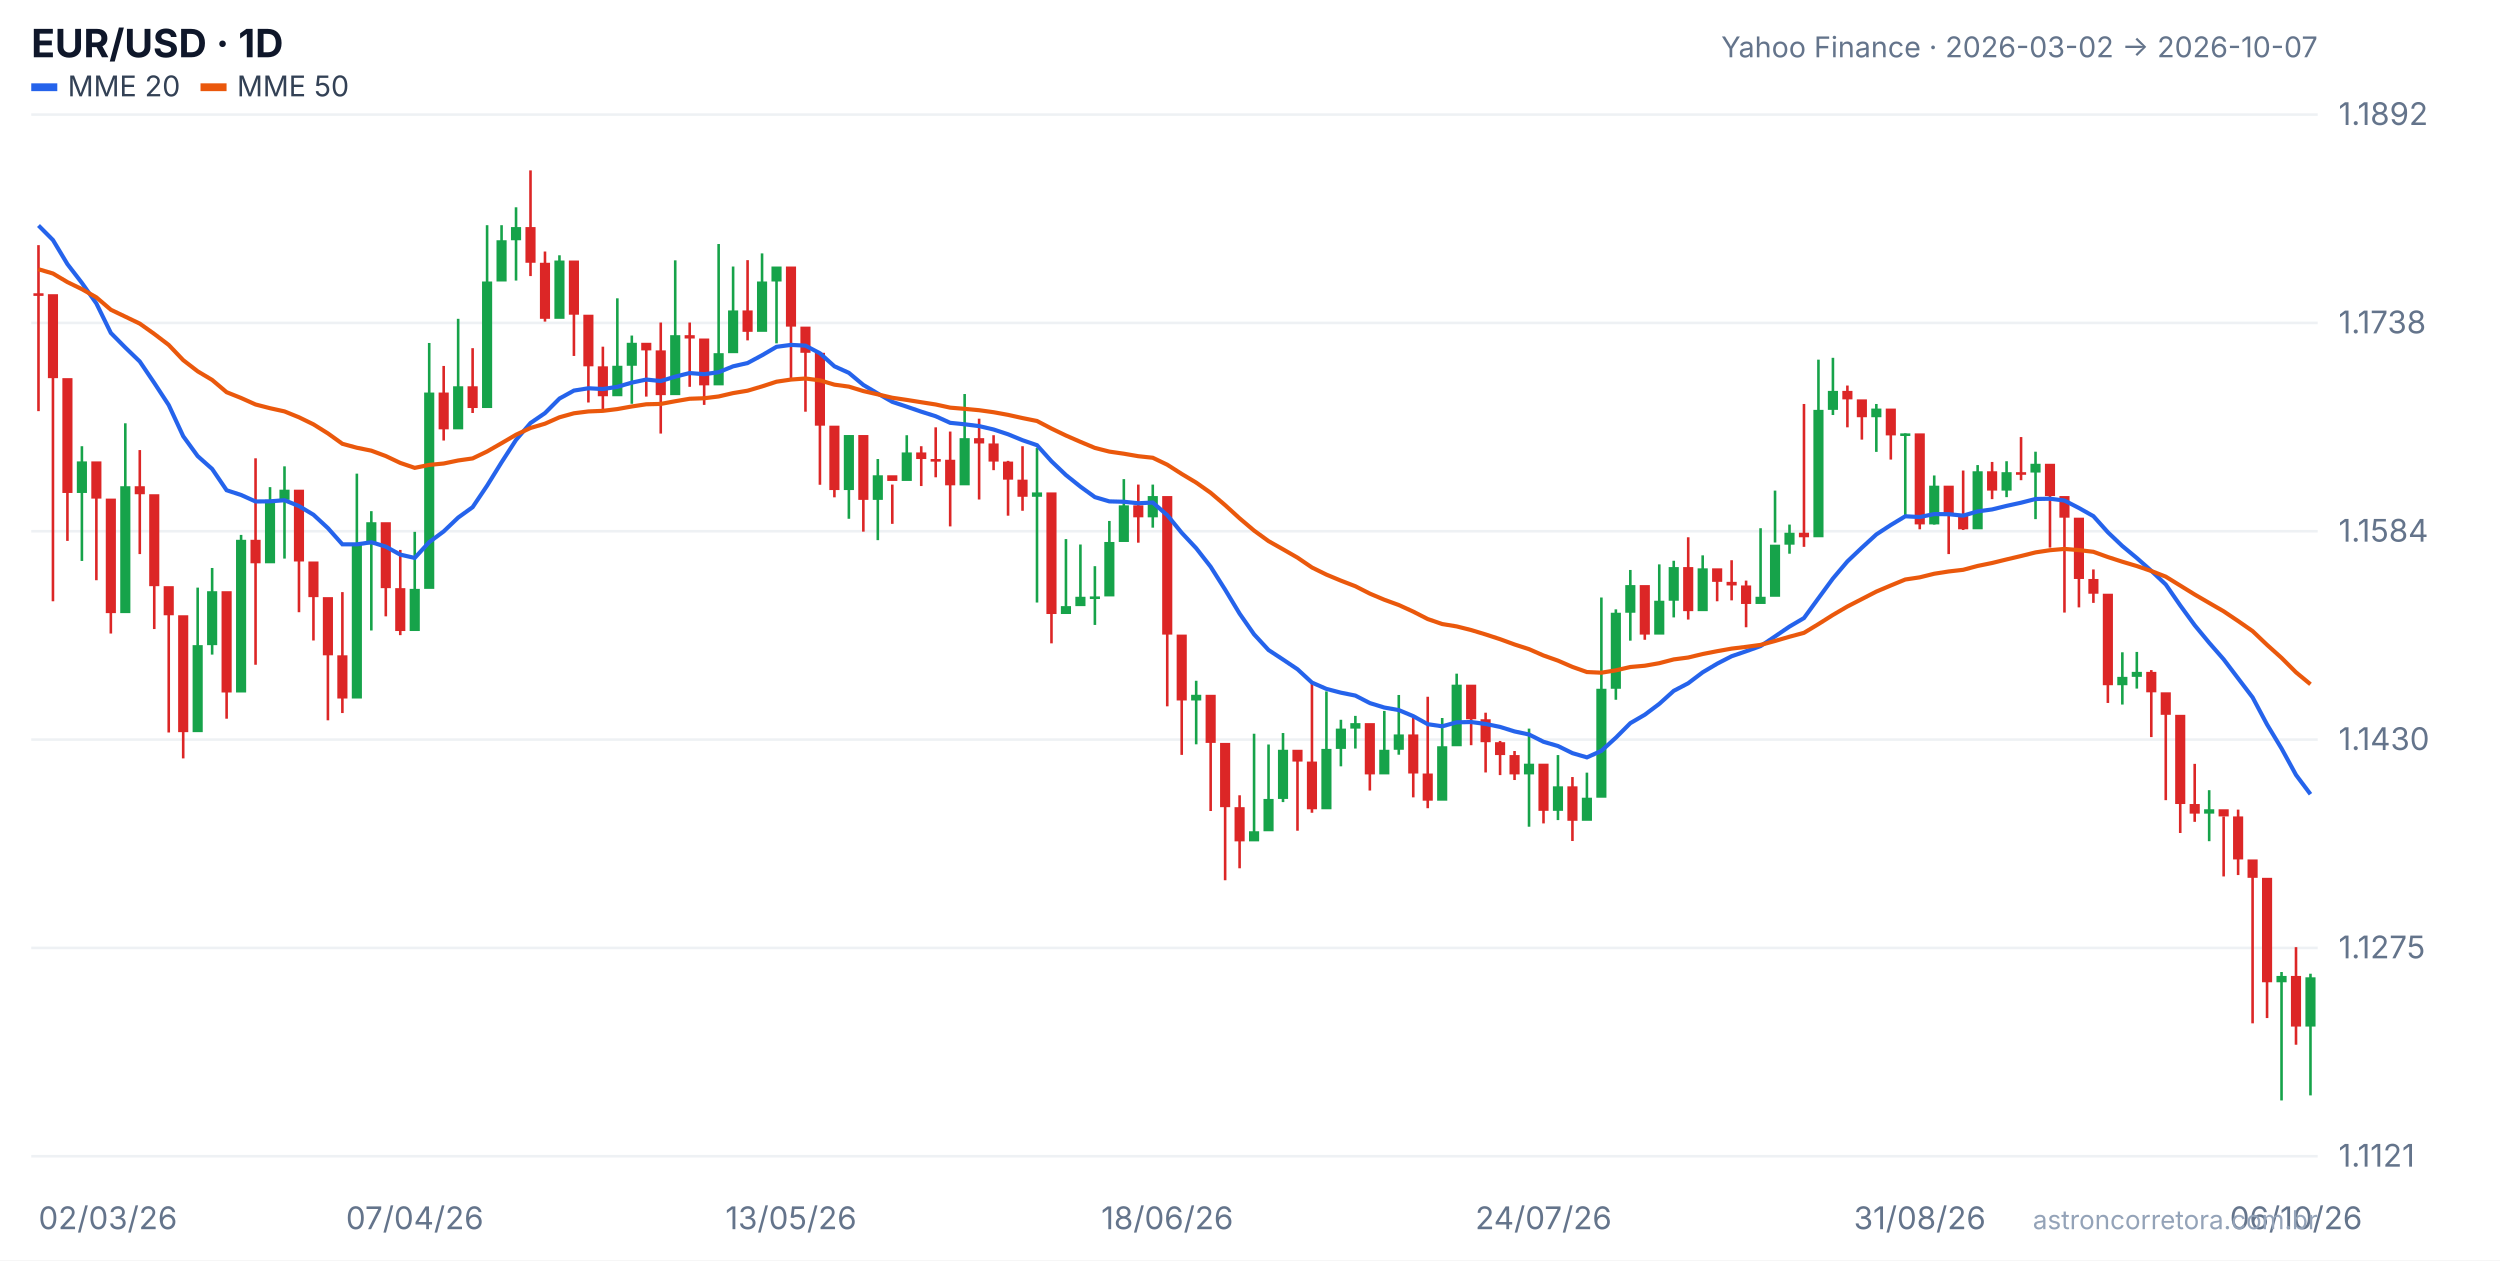
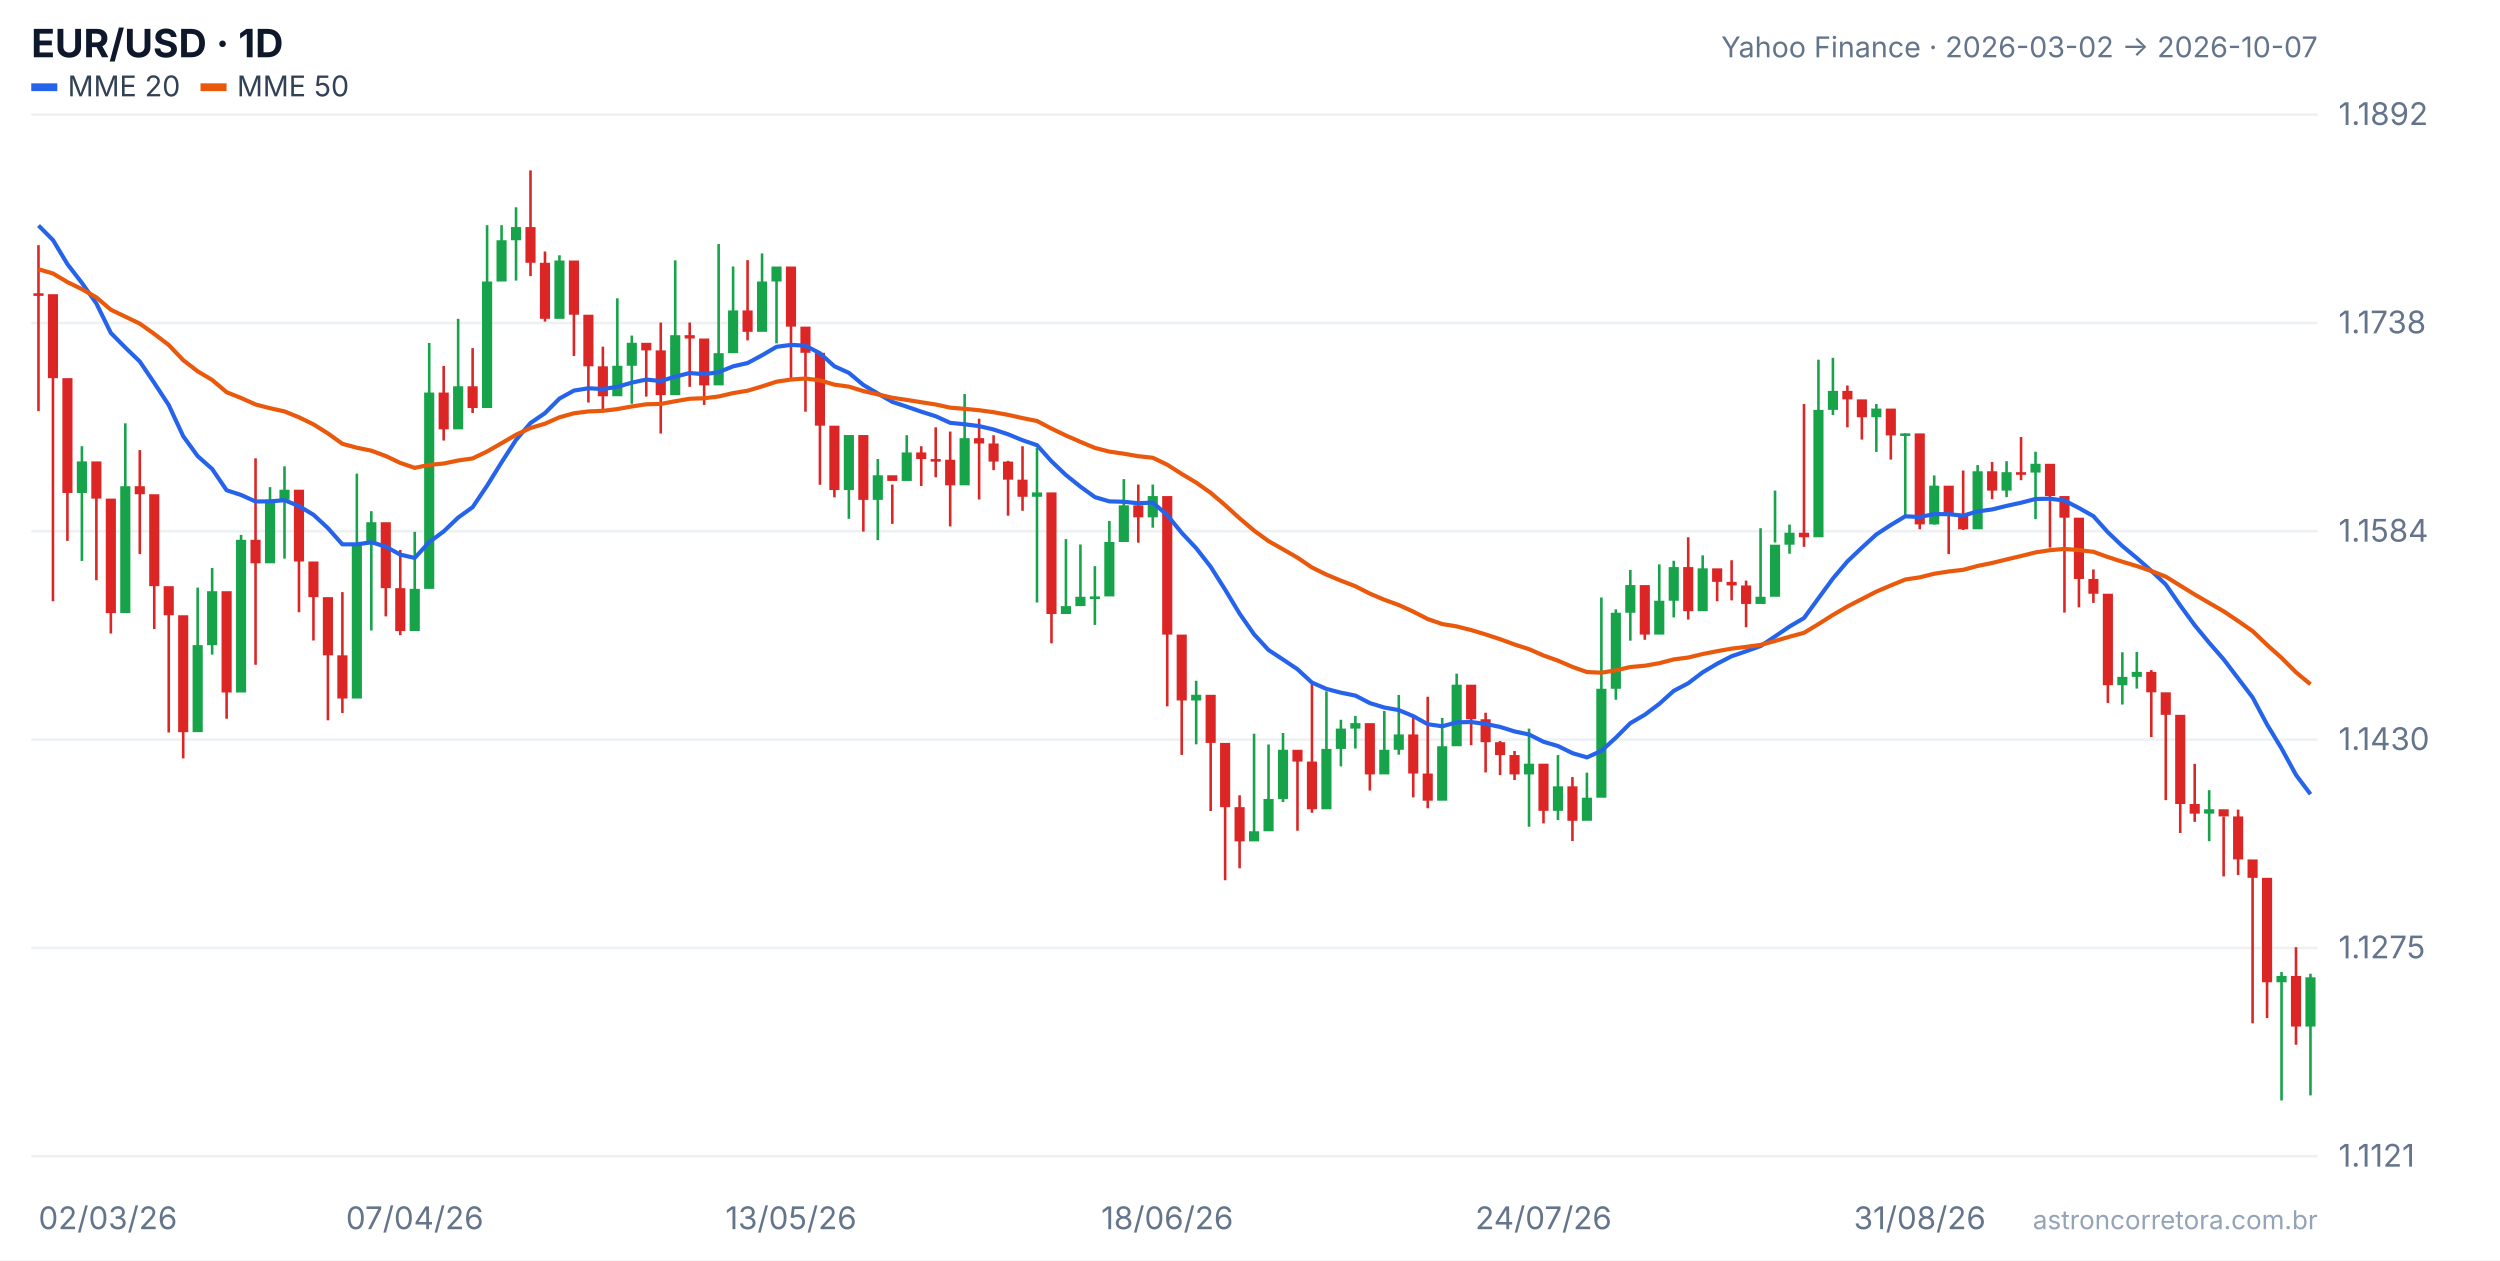
<svg xmlns="http://www.w3.org/2000/svg" viewBox="0 0 960 484" font-family="Inter,system-ui,sans-serif" font-size="12" role="img">
  <rect width="960" height="484" fill="#ffffff" />
  <text x="12" y="22" font-size="15" font-weight="700" fill="#0f172a">EUR/USD · 1D</text>
  <text x="890" y="22" font-size="11" fill="#64748b" text-anchor="end">Yahoo Finance · 2026-03-02 → 2026-10-07</text>
  <line x1="12" x2="890" y1="444" y2="444" stroke="#eef1f4" />
  <text x="898" y="448" fill="#64748b">1.1121</text>
  <line x1="12" x2="890" y1="364" y2="364" stroke="#eef1f4" />
  <text x="898" y="368" fill="#64748b">1.1275</text>
  <line x1="12" x2="890" y1="284" y2="284" stroke="#eef1f4" />
  <text x="898" y="288" fill="#64748b">1.1430</text>
  <line x1="12" x2="890" y1="204" y2="204" stroke="#eef1f4" />
  <text x="898" y="208" fill="#64748b">1.1584</text>
  <line x1="12" x2="890" y1="124" y2="124" stroke="#eef1f4" />
  <text x="898" y="128" fill="#64748b">1.1738</text>
  <line x1="12" x2="890" y1="44" y2="44" stroke="#eef1f4" />
  <text x="898" y="48" fill="#64748b">1.1892</text>
  <text x="14.778" y="472" fill="#64748b" text-anchor="start">02/03/26</text>
  <text x="159.259" y="472" fill="#64748b" text-anchor="middle">07/04/26</text>
  <text x="303.741" y="472" fill="#64748b" text-anchor="middle">13/05/26</text>
  <text x="448.222" y="472" fill="#64748b" text-anchor="middle">18/06/26</text>
  <text x="592.703" y="472" fill="#64748b" text-anchor="middle">24/07/26</text>
  <text x="737.184" y="472" fill="#64748b" text-anchor="middle">31/08/26</text>
-   <text x="881.665" y="472" fill="#64748b" text-anchor="middle">06/10/26</text>
  <line x1="14.778" x2="14.778" y1="94.131" y2="157.883" stroke="#dc2626" />
  <rect x="12.834" y="112.616" width="3.89" height="1" fill="#dc2626" />
  <line x1="20.335" x2="20.335" y1="140.099" y2="230.889" stroke="#dc2626" />
  <rect x="18.391" y="112.974" width="3.89" height="32.237" fill="#dc2626" />
  <line x1="25.892" x2="25.892" y1="167.194" y2="207.7" stroke="#dc2626" />
  <rect x="23.947" y="145.211" width="3.89" height="44.088" fill="#dc2626" />
  <line x1="31.449" x2="31.449" y1="171.347" y2="215.403" stroke="#16a34a" />
  <rect x="29.504" y="177.179" width="3.89" height="12.119" fill="#16a34a" />
  <line x1="37.006" x2="37.006" y1="183.981" y2="222.81" stroke="#dc2626" />
  <rect x="35.061" y="177.179" width="3.89" height="14.286" fill="#dc2626" />
  <line x1="42.563" x2="42.563" y1="198.932" y2="243.274" stroke="#dc2626" />
  <rect x="40.618" y="191.465" width="3.89" height="43.971" fill="#dc2626" />
  <line x1="48.12" x2="48.12" y1="162.542" y2="191.256" stroke="#16a34a" />
  <rect x="46.175" y="186.711" width="3.89" height="48.725" fill="#16a34a" />
  <line x1="53.677" x2="53.677" y1="172.824" y2="212.768" stroke="#dc2626" />
  <rect x="51.732" y="186.711" width="3.89" height="3.077" fill="#dc2626" />
  <line x1="59.234" x2="59.234" y1="212.56" y2="241.557" stroke="#dc2626" />
  <rect x="57.289" y="189.788" width="3.89" height="35.303" fill="#dc2626" />
  <line x1="64.791" x2="64.791" y1="232.336" y2="281.278" stroke="#dc2626" />
  <rect x="62.846" y="225.091" width="3.89" height="11.171" fill="#dc2626" />
  <line x1="70.348" x2="70.348" y1="246.843" y2="291.227" stroke="#dc2626" />
  <rect x="68.403" y="236.262" width="3.89" height="44.881" fill="#dc2626" />
  <line x1="75.905" x2="75.905" y1="225.643" y2="264.622" stroke="#16a34a" />
  <rect x="73.96" y="247.734" width="3.89" height="33.408" fill="#16a34a" />
  <line x1="81.462" x2="81.462" y1="218.105" y2="251.366" stroke="#16a34a" />
  <rect x="79.517" y="227.025" width="3.89" height="20.71" fill="#16a34a" />
  <line x1="87.019" x2="87.019" y1="228.544" y2="275.985" stroke="#dc2626" />
  <rect x="85.074" y="227.025" width="3.89" height="38.892" fill="#dc2626" />
  <line x1="92.576" x2="92.576" y1="205.406" y2="233.783" stroke="#16a34a" />
  <rect x="90.631" y="207.283" width="3.89" height="58.634" fill="#16a34a" />
  <line x1="98.133" x2="98.133" y1="175.986" y2="255.267" stroke="#dc2626" />
  <rect x="96.188" y="207.283" width="3.89" height="9.021" fill="#dc2626" />
  <line x1="103.69" x2="103.69" y1="187.061" y2="211.588" stroke="#16a34a" />
  <rect x="101.745" y="191.954" width="3.89" height="24.35" fill="#16a34a" />
  <line x1="109.247" x2="109.247" y1="179.074" y2="214.502" stroke="#16a34a" />
  <rect x="107.302" y="188.04" width="3.89" height="3.914" fill="#16a34a" />
  <line x1="114.804" x2="114.804" y1="209.089" y2="235.092" stroke="#dc2626" />
  <rect x="112.859" y="188.04" width="3.89" height="27.571" fill="#dc2626" />
  <line x1="120.361" x2="120.361" y1="222.949" y2="245.951" stroke="#dc2626" />
  <rect x="118.416" y="215.611" width="3.89" height="13.691" fill="#dc2626" />
  <line x1="125.918" x2="125.918" y1="235.367" y2="276.597" stroke="#dc2626" />
  <rect x="123.973" y="229.302" width="3.89" height="22.338" fill="#dc2626" />
  <line x1="131.475" x2="131.475" y1="227.37" y2="273.812" stroke="#dc2626" />
  <rect x="129.53" y="251.64" width="3.89" height="16.593" fill="#dc2626" />
  <line x1="137.032" x2="137.032" y1="181.878" y2="218.521" stroke="#16a34a" />
  <rect x="135.087" y="209.02" width="3.89" height="59.213" fill="#16a34a" />
  <line x1="142.589" x2="142.589" y1="196.282" y2="242.107" stroke="#16a34a" />
  <rect x="140.644" y="200.534" width="3.89" height="8.486" fill="#16a34a" />
  <line x1="148.146" x2="148.146" y1="222.257" y2="236.675" stroke="#dc2626" />
  <rect x="146.201" y="200.534" width="3.89" height="25.316" fill="#dc2626" />
  <line x1="153.703" x2="153.703" y1="211.172" y2="243.892" stroke="#dc2626" />
  <rect x="151.758" y="225.851" width="3.89" height="16.462" fill="#dc2626" />
  <line x1="159.259" x2="159.259" y1="204.224" y2="234.403" stroke="#16a34a" />
  <rect x="157.315" y="226.127" width="3.89" height="16.185" fill="#16a34a" />
  <line x1="164.816" x2="164.816" y1="131.702" y2="160.99" stroke="#16a34a" />
  <rect x="162.872" y="150.739" width="3.89" height="75.388" fill="#16a34a" />
  <line x1="170.373" x2="170.373" y1="140.525" y2="169.166" stroke="#dc2626" />
  <rect x="168.428" y="150.739" width="3.89" height="14.13" fill="#dc2626" />
  <line x1="175.93" x2="175.93" y1="122.424" y2="155.127" stroke="#16a34a" />
  <rect x="173.985" y="148.331" width="3.89" height="16.538" fill="#16a34a" />
  <line x1="181.487" x2="181.487" y1="133.697" y2="158.59" stroke="#dc2626" />
  <rect x="179.542" y="148.331" width="3.89" height="8.351" fill="#dc2626" />
  <line x1="187.044" x2="187.044" y1="86.474" y2="114.265" stroke="#16a34a" />
  <rect x="185.099" y="108.095" width="3.89" height="48.587" fill="#16a34a" />
  <line x1="192.601" x2="192.601" y1="86.474" y2="105.437" stroke="#16a34a" />
  <rect x="190.656" y="92.255" width="3.89" height="15.84" fill="#16a34a" />
  <line x1="198.158" x2="198.158" y1="79.596" y2="107.736" stroke="#16a34a" />
  <rect x="196.213" y="87.198" width="3.89" height="5.057" fill="#16a34a" />
  <line x1="203.715" x2="203.715" y1="65.429" y2="106.012" stroke="#dc2626" />
  <rect x="201.77" y="87.198" width="3.89" height="13.707" fill="#dc2626" />
  <line x1="209.272" x2="209.272" y1="96.583" y2="123.496" stroke="#dc2626" />
  <rect x="207.327" y="100.905" width="3.89" height="21.519" fill="#dc2626" />
  <line x1="214.829" x2="214.829" y1="98.025" y2="121.424" stroke="#16a34a" />
  <rect x="212.884" y="100.041" width="3.89" height="22.383" fill="#16a34a" />
  <line x1="220.386" x2="220.386" y1="112.114" y2="136.686" stroke="#dc2626" />
  <rect x="218.441" y="100.041" width="3.89" height="20.81" fill="#dc2626" />
  <line x1="225.943" x2="225.943" y1="135.263" y2="154.561" stroke="#dc2626" />
  <rect x="223.998" y="120.851" width="3.89" height="19.816" fill="#dc2626" />
  <line x1="231.5" x2="231.5" y1="133.127" y2="157.671" stroke="#dc2626" />
  <rect x="229.555" y="140.668" width="3.89" height="11.488" fill="#dc2626" />
  <line x1="237.057" x2="237.057" y1="114.552" y2="140.738" stroke="#16a34a" />
  <rect x="235.112" y="140.454" width="3.89" height="11.702" fill="#16a34a" />
  <line x1="242.614" x2="242.614" y1="128.85" y2="155.056" stroke="#16a34a" />
  <rect x="240.669" y="131.631" width="3.89" height="8.824" fill="#16a34a" />
  <line x1="248.171" x2="248.171" y1="132.414" y2="152.297" stroke="#dc2626" />
  <rect x="246.226" y="131.631" width="3.89" height="2.92" fill="#dc2626" />
  <line x1="253.728" x2="253.728" y1="123.853" y2="166.49" stroke="#dc2626" />
  <rect x="251.783" y="134.551" width="3.89" height="17.18" fill="#dc2626" />
  <line x1="259.285" x2="259.285" y1="99.969" y2="133.768" stroke="#16a34a" />
  <rect x="257.34" y="128.708" width="3.89" height="23.023" fill="#16a34a" />
  <line x1="264.842" x2="264.842" y1="123.853" y2="148.543" stroke="#dc2626" />
  <rect x="262.897" y="128.708" width="3.89" height="1.284" fill="#dc2626" />
  <line x1="270.399" x2="270.399" y1="135.263" y2="155.481" stroke="#dc2626" />
  <rect x="268.454" y="129.991" width="3.89" height="17.985" fill="#dc2626" />
  <line x1="275.956" x2="275.956" y1="93.699" y2="137.255" stroke="#16a34a" />
  <rect x="274.011" y="135.619" width="3.89" height="12.357" fill="#16a34a" />
  <line x1="281.513" x2="281.513" y1="102.345" y2="119.564" stroke="#16a34a" />
  <rect x="279.568" y="119.206" width="3.89" height="16.413" fill="#16a34a" />
  <line x1="287.07" x2="287.07" y1="99.897" y2="130.704" stroke="#dc2626" />
  <rect x="285.125" y="119.206" width="3.89" height="8.217" fill="#dc2626" />
  <line x1="292.627" x2="292.627" y1="97.304" y2="118.204" stroke="#16a34a" />
  <rect x="290.682" y="108.095" width="3.89" height="19.328" fill="#16a34a" />
  <line x1="298.184" x2="298.184" y1="103.064" y2="131.844" stroke="#16a34a" />
  <rect x="296.239" y="102.345" width="3.89" height="5.75" fill="#16a34a" />
  <line x1="303.741" x2="303.741" y1="121.709" y2="145.708" stroke="#dc2626" />
  <rect x="301.796" y="102.345" width="3.89" height="23.079" fill="#dc2626" />
  <line x1="309.297" x2="309.297" y1="132.628" y2="158.095" stroke="#dc2626" />
  <rect x="307.353" y="125.424" width="3.89" height="10.052" fill="#dc2626" />
  <line x1="314.854" x2="314.854" y1="162.189" y2="186.151" stroke="#dc2626" />
  <rect x="312.909" y="135.476" width="3.89" height="27.983" fill="#dc2626" />
  <line x1="320.411" x2="320.411" y1="165.01" y2="190.976" stroke="#dc2626" />
  <rect x="318.466" y="163.459" width="3.89" height="24.721" fill="#dc2626" />
  <line x1="325.968" x2="325.968" y1="167.124" y2="199.21" stroke="#16a34a" />
  <rect x="324.023" y="167.054" width="3.89" height="21.126" fill="#16a34a" />
  <line x1="331.525" x2="331.525" y1="172.753" y2="204.154" stroke="#dc2626" />
  <rect x="329.58" y="167.054" width="3.89" height="24.9" fill="#dc2626" />
  <line x1="337.082" x2="337.082" y1="176.266" y2="207.422" stroke="#16a34a" />
  <rect x="335.137" y="182.509" width="3.89" height="9.445" fill="#16a34a" />
  <line x1="342.639" x2="342.639" y1="186.081" y2="201.161" stroke="#dc2626" />
  <rect x="340.694" y="182.509" width="3.89" height="2.171" fill="#dc2626" />
  <line x1="348.196" x2="348.196" y1="167.124" y2="179.916" stroke="#16a34a" />
  <rect x="346.251" y="173.737" width="3.89" height="10.943" fill="#16a34a" />
  <line x1="353.753" x2="353.753" y1="171.347" y2="186.64" stroke="#dc2626" />
  <rect x="351.808" y="173.737" width="3.89" height="2.529" fill="#dc2626" />
  <line x1="359.31" x2="359.31" y1="164.094" y2="183.28" stroke="#dc2626" />
  <rect x="357.365" y="176.266" width="3.89" height="1" fill="#dc2626" />
  <line x1="364.867" x2="364.867" y1="165.715" y2="202.135" stroke="#dc2626" />
  <rect x="362.922" y="176.547" width="3.89" height="9.814" fill="#dc2626" />
  <line x1="370.424" x2="370.424" y1="151.306" y2="182.228" stroke="#16a34a" />
  <rect x="368.479" y="168.251" width="3.89" height="18.11" fill="#16a34a" />
  <line x1="375.981" x2="375.981" y1="160.778" y2="191.814" stroke="#dc2626" />
  <rect x="374.036" y="168.251" width="3.89" height="2.041" fill="#dc2626" />
  <line x1="381.538" x2="381.538" y1="167.124" y2="180.547" stroke="#dc2626" />
  <rect x="379.593" y="170.292" width="3.89" height="6.957" fill="#dc2626" />
  <line x1="387.095" x2="387.095" y1="176.968" y2="198.025" stroke="#dc2626" />
  <rect x="385.15" y="177.249" width="3.89" height="6.941" fill="#dc2626" />
  <line x1="392.652" x2="392.652" y1="171.347" y2="196.142" stroke="#dc2626" />
  <rect x="390.707" y="184.19" width="3.89" height="6.576" fill="#dc2626" />
  <line x1="398.209" x2="398.209" y1="172.05" y2="231.371" stroke="#16a34a" />
  <rect x="396.264" y="189.089" width="3.89" height="1.678" fill="#16a34a" />
  <line x1="403.766" x2="403.766" y1="219.351" y2="247.048" stroke="#dc2626" />
  <rect x="401.821" y="189.089" width="3.89" height="46.692" fill="#dc2626" />
  <line x1="409.323" x2="409.323" y1="207.004" y2="233.025" stroke="#16a34a" />
  <rect x="407.378" y="232.75" width="3.89" height="3.03" fill="#16a34a" />
  <line x1="414.88" x2="414.88" y1="209.089" y2="229.854" stroke="#16a34a" />
  <rect x="412.935" y="229.164" width="3.89" height="3.586" fill="#16a34a" />
  <line x1="420.437" x2="420.437" y1="217.412" y2="239.976" stroke="#16a34a" />
  <rect x="418.492" y="229.026" width="3.89" height="1" fill="#16a34a" />
  <line x1="425.994" x2="425.994" y1="200.046" y2="217.412" stroke="#16a34a" />
  <rect x="424.049" y="208.117" width="3.89" height="20.909" fill="#16a34a" />
  <line x1="431.551" x2="431.551" y1="183.981" y2="198.443" stroke="#16a34a" />
  <rect x="429.606" y="194.049" width="3.89" height="14.068" fill="#16a34a" />
  <line x1="437.108" x2="437.108" y1="186.081" y2="208.394" stroke="#dc2626" />
  <rect x="435.163" y="194.049" width="3.89" height="4.604" fill="#dc2626" />
  <line x1="442.665" x2="442.665" y1="186.081" y2="202.623" stroke="#16a34a" />
  <rect x="440.72" y="190.487" width="3.89" height="8.166" fill="#16a34a" />
  <line x1="448.222" x2="448.222" y1="231.923" y2="271.228" stroke="#dc2626" />
  <rect x="446.277" y="190.487" width="3.89" height="53.199" fill="#dc2626" />
  <line x1="453.778" x2="453.778" y1="260.05" y2="289.876" stroke="#dc2626" />
  <rect x="451.834" y="243.686" width="3.89" height="25.296" fill="#dc2626" />
  <line x1="459.335" x2="459.335" y1="261.416" y2="285.817" stroke="#16a34a" />
  <rect x="457.391" y="266.802" width="3.89" height="2.179" fill="#16a34a" />
  <line x1="464.892" x2="464.892" y1="279.108" y2="311.429" stroke="#dc2626" />
  <rect x="462.947" y="266.802" width="3.89" height="18.473" fill="#dc2626" />
  <line x1="470.449" x2="470.449" y1="307.467" y2="338.017" stroke="#dc2626" />
  <rect x="468.504" y="285.275" width="3.89" height="24.676" fill="#dc2626" />
  <line x1="476.006" x2="476.006" y1="305.383" y2="333.425" stroke="#dc2626" />
  <rect x="474.061" y="309.952" width="3.89" height="13.131" fill="#dc2626" />
  <line x1="481.563" x2="481.563" y1="281.753" y2="322.749" stroke="#16a34a" />
  <rect x="479.618" y="319.203" width="3.89" height="3.879" fill="#16a34a" />
  <line x1="487.12" x2="487.12" y1="285.885" y2="308.81" stroke="#16a34a" />
  <rect x="485.175" y="306.795" width="3.89" height="12.409" fill="#16a34a" />
  <line x1="492.677" x2="492.677" y1="281.481" y2="308.004" stroke="#16a34a" />
  <rect x="490.732" y="287.915" width="3.89" height="18.879" fill="#16a34a" />
  <line x1="498.234" x2="498.234" y1="290.619" y2="319.002" stroke="#dc2626" />
  <rect x="496.289" y="287.915" width="3.89" height="4.528" fill="#dc2626" />
  <line x1="503.791" x2="503.791" y1="262.166" y2="312.1" stroke="#dc2626" />
  <rect x="501.846" y="292.443" width="3.89" height="18.315" fill="#dc2626" />
  <line x1="509.348" x2="509.348" y1="265.508" y2="288.389" stroke="#16a34a" />
  <rect x="507.403" y="287.577" width="3.89" height="23.181" fill="#16a34a" />
  <line x1="514.905" x2="514.905" y1="276.393" y2="294.267" stroke="#16a34a" />
  <rect x="512.96" y="279.787" width="3.89" height="7.79" fill="#16a34a" />
  <line x1="520.462" x2="520.462" y1="274.899" y2="287.441" stroke="#16a34a" />
  <rect x="518.517" y="277.683" width="3.89" height="2.103" fill="#16a34a" />
  <line x1="526.019" x2="526.019" y1="282.498" y2="303.567" stroke="#dc2626" />
  <rect x="524.074" y="277.683" width="3.89" height="19.687" fill="#dc2626" />
  <line x1="531.576" x2="531.576" y1="272.996" y2="288.321" stroke="#16a34a" />
  <rect x="529.631" y="287.915" width="3.89" height="9.455" fill="#16a34a" />
  <line x1="537.133" x2="537.133" y1="266.87" y2="289.808" stroke="#16a34a" />
  <rect x="535.188" y="282.024" width="3.89" height="5.891" fill="#16a34a" />
  <line x1="542.69" x2="542.69" y1="275.646" y2="306.189" stroke="#dc2626" />
  <rect x="540.745" y="282.024" width="3.89" height="15.008" fill="#dc2626" />
  <line x1="548.247" x2="548.247" y1="267.552" y2="310.355" stroke="#dc2626" />
  <rect x="546.302" y="297.032" width="3.89" height="10.435" fill="#dc2626" />
  <line x1="553.804" x2="553.804" y1="275.714" y2="295.953" stroke="#16a34a" />
  <rect x="551.859" y="286.561" width="3.89" height="20.906" fill="#16a34a" />
  <line x1="559.361" x2="559.361" y1="258.685" y2="279.447" stroke="#16a34a" />
  <rect x="557.416" y="262.917" width="3.89" height="23.645" fill="#16a34a" />
  <line x1="564.918" x2="564.918" y1="271.635" y2="286.156" stroke="#dc2626" />
  <rect x="562.973" y="262.917" width="3.89" height="13.273" fill="#dc2626" />
  <line x1="570.475" x2="570.475" y1="273.676" y2="296.628" stroke="#dc2626" />
  <rect x="568.53" y="276.189" width="3.89" height="8.815" fill="#dc2626" />
  <line x1="576.032" x2="576.032" y1="284.53" y2="297.639" stroke="#dc2626" />
  <rect x="574.087" y="285.004" width="3.89" height="4.939" fill="#dc2626" />
  <line x1="581.589" x2="581.589" y1="288.389" y2="299.526" stroke="#dc2626" />
  <rect x="579.644" y="289.944" width="3.89" height="7.426" fill="#dc2626" />
  <line x1="587.146" x2="587.146" y1="279.787" y2="317.462" stroke="#16a34a" />
  <rect x="585.201" y="293.254" width="3.89" height="4.116" fill="#16a34a" />
  <line x1="592.703" x2="592.703" y1="299.392" y2="316.189" stroke="#dc2626" />
  <rect x="590.758" y="293.254" width="3.89" height="18.107" fill="#dc2626" />
  <line x1="598.259" x2="598.259" y1="289.944" y2="314.916" stroke="#16a34a" />
  <rect x="596.315" y="301.951" width="3.89" height="9.41" fill="#16a34a" />
  <line x1="603.816" x2="603.816" y1="298.381" y2="322.949" stroke="#dc2626" />
  <rect x="601.872" y="301.951" width="3.89" height="13.233" fill="#dc2626" />
  <line x1="609.373" x2="609.373" y1="296.696" y2="311.831" stroke="#16a34a" />
  <rect x="607.428" y="306.324" width="3.89" height="8.86" fill="#16a34a" />
  <line x1="614.93" x2="614.93" y1="229.44" y2="281.007" stroke="#16a34a" />
  <rect x="612.985" y="264.485" width="3.89" height="41.839" fill="#16a34a" />
  <line x1="620.487" x2="620.487" y1="233.99" y2="268.709" stroke="#16a34a" />
  <rect x="618.542" y="235.298" width="3.89" height="29.187" fill="#16a34a" />
  <line x1="626.044" x2="626.044" y1="218.866" y2="246.02" stroke="#16a34a" />
  <rect x="624.099" y="224.676" width="3.89" height="10.622" fill="#16a34a" />
  <line x1="631.601" x2="631.601" y1="231.233" y2="245.677" stroke="#dc2626" />
  <rect x="629.656" y="224.676" width="3.89" height="19.01" fill="#dc2626" />
  <line x1="637.158" x2="637.158" y1="216.72" y2="233.232" stroke="#16a34a" />
  <rect x="635.213" y="230.682" width="3.89" height="13.004" fill="#16a34a" />
  <line x1="642.715" x2="642.715" y1="215.334" y2="237.088" stroke="#16a34a" />
  <rect x="640.77" y="217.759" width="3.89" height="12.924" fill="#16a34a" />
  <line x1="648.272" x2="648.272" y1="206.31" y2="237.914" stroke="#dc2626" />
  <rect x="646.327" y="217.759" width="3.89" height="16.92" fill="#dc2626" />
  <line x1="653.829" x2="653.829" y1="213.254" y2="224.4" stroke="#16a34a" />
  <rect x="651.884" y="218.244" width="3.89" height="16.435" fill="#16a34a" />
  <line x1="659.386" x2="659.386" y1="220.181" y2="230.889" stroke="#dc2626" />
  <rect x="657.441" y="218.244" width="3.89" height="5.188" fill="#dc2626" />
  <line x1="664.943" x2="664.943" y1="215.126" y2="230.544" stroke="#dc2626" />
  <rect x="662.998" y="223.432" width="3.89" height="1.383" fill="#dc2626" />
  <line x1="670.5" x2="670.5" y1="222.949" y2="240.87" stroke="#dc2626" />
  <rect x="668.555" y="224.815" width="3.89" height="7.108" fill="#dc2626" />
  <line x1="676.057" x2="676.057" y1="202.832" y2="230.613" stroke="#16a34a" />
  <rect x="674.112" y="229.164" width="3.89" height="2.759" fill="#16a34a" />
  <line x1="681.614" x2="681.614" y1="188.39" y2="208.325" stroke="#16a34a" />
  <rect x="679.669" y="209.158" width="3.89" height="20.006" fill="#16a34a" />
  <line x1="687.171" x2="687.171" y1="201.439" y2="212.63" stroke="#16a34a" />
  <rect x="685.226" y="204.571" width="3.89" height="4.587" fill="#16a34a" />
  <line x1="692.728" x2="692.728" y1="155.127" y2="209.992" stroke="#dc2626" />
  <rect x="690.783" y="204.571" width="3.89" height="1.739" fill="#dc2626" />
  <line x1="698.285" x2="698.285" y1="138.109" y2="159.226" stroke="#16a34a" />
  <rect x="696.34" y="157.389" width="3.89" height="48.921" fill="#16a34a" />
  <line x1="703.842" x2="703.842" y1="137.397" y2="159.367" stroke="#16a34a" />
  <rect x="701.897" y="150.102" width="3.89" height="7.287" fill="#16a34a" />
  <line x1="709.399" x2="709.399" y1="148.048" y2="164.094" stroke="#dc2626" />
  <rect x="707.454" y="150.102" width="3.89" height="3.257" fill="#dc2626" />
  <line x1="714.956" x2="714.956" y1="156.541" y2="168.814" stroke="#dc2626" />
  <rect x="713.011" y="153.359" width="3.89" height="6.855" fill="#dc2626" />
  <line x1="720.513" x2="720.513" y1="155.127" y2="173.526" stroke="#16a34a" />
  <rect x="718.568" y="156.894" width="3.89" height="3.32" fill="#16a34a" />
  <line x1="726.07" x2="726.07" y1="163.601" y2="176.477" stroke="#dc2626" />
  <rect x="724.125" y="156.894" width="3.89" height="10.3" fill="#dc2626" />
  <line x1="731.627" x2="731.627" y1="166.42" y2="197.956" stroke="#16a34a" />
  <rect x="729.682" y="166.42" width="3.89" height="1" fill="#16a34a" />
  <line x1="737.184" x2="737.184" y1="183.981" y2="203.25" stroke="#dc2626" />
  <rect x="735.239" y="166.42" width="3.89" height="34.95" fill="#dc2626" />
  <line x1="742.741" x2="742.741" y1="182.579" y2="201.439" stroke="#16a34a" />
  <rect x="740.796" y="186.501" width="3.89" height="14.869" fill="#16a34a" />
  <line x1="748.297" x2="748.297" y1="193.141" y2="212.768" stroke="#dc2626" />
  <rect x="746.353" y="186.501" width="3.89" height="11.455" fill="#dc2626" />
  <line x1="753.854" x2="753.854" y1="180.686" y2="203.528" stroke="#dc2626" />
  <rect x="751.909" y="197.956" width="3.89" height="5.294" fill="#dc2626" />
  <line x1="759.411" x2="759.411" y1="178.582" y2="202.205" stroke="#16a34a" />
  <rect x="757.466" y="180.967" width="3.89" height="22.283" fill="#16a34a" />
  <line x1="764.968" x2="764.968" y1="177.389" y2="191.675" stroke="#dc2626" />
  <rect x="763.023" y="180.967" width="3.89" height="7.423" fill="#dc2626" />
  <line x1="770.525" x2="770.525" y1="177.109" y2="190.906" stroke="#16a34a" />
  <rect x="768.58" y="181.317" width="3.89" height="7.072" fill="#16a34a" />
  <line x1="776.082" x2="776.082" y1="167.828" y2="184.4" stroke="#dc2626" />
  <rect x="774.137" y="181.317" width="3.89" height="1" fill="#dc2626" />
  <line x1="781.639" x2="781.639" y1="173.456" y2="199.35" stroke="#16a34a" />
  <rect x="779.694" y="178.092" width="3.89" height="3.366" fill="#16a34a" />
  <line x1="787.196" x2="787.196" y1="185.381" y2="210.27" stroke="#dc2626" />
  <rect x="785.251" y="178.092" width="3.89" height="12.395" fill="#dc2626" />
  <line x1="792.753" x2="792.753" y1="197.956" y2="235.229" stroke="#dc2626" />
  <rect x="790.808" y="190.487" width="3.89" height="8.305" fill="#dc2626" />
  <line x1="798.31" x2="798.31" y1="220.181" y2="233.232" stroke="#dc2626" />
  <rect x="796.365" y="198.792" width="3.89" height="23.534" fill="#dc2626" />
  <line x1="803.867" x2="803.867" y1="218.659" y2="231.509" stroke="#dc2626" />
  <rect x="801.922" y="222.326" width="3.89" height="5.665" fill="#dc2626" />
  <line x1="809.424" x2="809.424" y1="248.625" y2="269.935" stroke="#dc2626" />
  <rect x="807.479" y="227.991" width="3.89" height="35.131" fill="#dc2626" />
  <line x1="814.981" x2="814.981" y1="250.476" y2="270.547" stroke="#16a34a" />
  <rect x="813.036" y="259.914" width="3.89" height="3.208" fill="#16a34a" />
  <line x1="820.538" x2="820.538" y1="250.338" y2="264.417" stroke="#16a34a" />
  <rect x="818.593" y="258.002" width="3.89" height="1.912" fill="#16a34a" />
  <line x1="826.095" x2="826.095" y1="257.318" y2="283.04" stroke="#dc2626" />
  <rect x="824.15" y="258.002" width="3.89" height="7.847" fill="#dc2626" />
  <line x1="831.652" x2="831.652" y1="272.996" y2="307.265" stroke="#dc2626" />
  <rect x="829.707" y="265.849" width="3.89" height="8.642" fill="#dc2626" />
  <line x1="837.209" x2="837.209" y1="299.392" y2="319.872" stroke="#dc2626" />
  <rect x="835.264" y="274.491" width="3.89" height="34.253" fill="#dc2626" />
  <line x1="842.766" x2="842.766" y1="293.321" y2="315.586" stroke="#dc2626" />
  <rect x="840.821" y="308.743" width="3.89" height="3.692" fill="#dc2626" />
  <line x1="848.323" x2="848.323" y1="303.432" y2="323.016" stroke="#16a34a" />
  <rect x="846.378" y="310.758" width="3.89" height="1.677" fill="#16a34a" />
  <line x1="853.88" x2="853.88" y1="313.508" y2="336.554" stroke="#dc2626" />
  <rect x="851.935" y="310.758" width="3.89" height="2.75" fill="#dc2626" />
  <line x1="859.437" x2="859.437" y1="310.892" y2="336.021" stroke="#dc2626" />
  <rect x="857.492" y="313.508" width="3.89" height="16.518" fill="#dc2626" />
  <line x1="864.994" x2="864.994" y1="330.892" y2="392.962" stroke="#dc2626" />
  <rect x="863.049" y="330.026" width="3.89" height="7.06" fill="#dc2626" />
  <line x1="870.551" x2="870.551" y1="358.826" y2="390.938" stroke="#dc2626" />
  <rect x="868.606" y="337.086" width="3.89" height="40.105" fill="#dc2626" />
  <line x1="876.108" x2="876.108" y1="373.251" y2="422.571" stroke="#16a34a" />
  <rect x="874.163" y="374.762" width="3.89" height="2.429" fill="#16a34a" />
  <line x1="881.665" x2="881.665" y1="363.708" y2="401.175" stroke="#dc2626" />
  <rect x="879.72" y="374.762" width="3.89" height="19.44" fill="#dc2626" />
  <line x1="887.222" x2="887.222" y1="373.908" y2="420.633" stroke="#16a34a" />
  <rect x="885.277" y="375.287" width="3.89" height="18.915" fill="#16a34a" />
  <polyline fill="none" stroke="#2563eb" stroke-width="1.6" points="14.778,86.598 20.335,92.18 25.892,101.429 31.449,108.644 37.006,116.531 42.563,127.856 48.12,133.461 53.677,138.825 59.234,147.041 64.791,155.538 70.348,167.501 75.905,175.142 81.462,180.083 87.019,188.258 92.576,190.07 98.133,192.568 103.69,192.51 109.247,192.084 114.804,194.325 120.361,197.656 125.918,202.797 131.475,209.029 137.032,209.028 142.589,208.219 148.146,209.899 153.703,212.986 159.259,214.237 164.816,208.19 170.373,204.064 175.93,198.756 181.487,194.749 187.044,186.496 192.601,177.521 198.158,168.919 203.715,162.441 209.272,158.63 214.829,153.05 220.386,149.984 225.943,149.096 231.5,149.388 237.057,148.537 242.614,146.927 248.171,145.748 253.728,146.318 259.285,144.641 264.842,143.246 270.399,143.696 275.956,142.927 281.513,140.668 287.07,139.406 292.627,136.424 298.184,133.179 303.741,132.44 309.297,132.729 314.854,135.656 320.411,140.658 325.968,143.172 331.525,147.818 337.082,151.122 342.639,154.318 348.196,156.167 353.753,158.082 359.31,159.84 364.867,162.366 370.424,162.926 375.981,163.628 381.538,164.925 387.095,166.76 392.652,169.046 398.209,170.955 403.766,177.129 409.323,182.426 414.88,186.877 420.437,190.892 425.994,192.532 431.551,192.677 437.108,193.246 442.665,192.983 448.222,197.812 453.778,204.59 459.335,210.515 464.892,217.635 470.449,226.427 476.006,235.632 481.563,243.591 487.12,249.611 492.677,253.259 498.234,256.991 503.791,262.111 509.348,264.537 514.905,265.989 520.462,267.103 526.019,269.985 531.576,271.693 537.133,272.677 542.69,274.996 548.247,278.089 553.804,278.896 559.361,277.374 564.918,277.261 570.475,277.999 576.032,279.136 581.589,280.873 587.146,282.052 592.703,284.843 598.259,286.473 603.816,289.207 609.373,290.837 614.93,288.328 620.487,283.277 626.044,277.696 631.601,274.457 637.158,270.288 642.715,265.285 648.272,262.37 653.829,258.168 659.386,254.86 664.943,251.998 670.5,250.086 676.057,248.094 681.614,244.385 687.171,240.594 692.728,237.329 698.285,229.715 703.842,222.133 709.399,215.583 714.956,210.31 720.513,205.223 726.07,201.601 731.627,198.25 737.184,198.547 742.741,197.4 748.297,197.453 753.854,198.005 759.411,196.382 764.968,195.621 770.525,194.259 776.082,193.04 781.639,191.616 787.196,191.509 792.753,192.202 798.31,195.071 803.867,198.206 809.424,204.389 814.981,209.677 820.538,214.279 826.095,219.191 831.652,224.457 837.209,232.485 842.766,240.099 848.323,246.828 853.88,253.179 859.437,260.498 864.994,267.792 870.551,278.211 876.108,287.406 881.665,297.577 887.222,304.978" />
  <polyline fill="none" stroke="#ea580c" stroke-width="1.6" points="14.778,103.389 20.335,105.029 25.892,108.334 31.449,111.034 37.006,114.188 42.563,118.943 48.12,121.6 53.677,124.274 59.234,128.228 64.791,132.465 70.348,138.295 75.905,142.587 81.462,145.898 87.019,150.605 92.576,152.828 98.133,155.317 103.69,156.754 109.247,157.98 114.804,160.24 120.361,162.949 125.918,166.427 131.475,170.419 137.032,171.933 142.589,173.055 148.146,175.125 153.703,177.76 159.259,179.657 164.816,178.523 170.373,177.987 175.93,176.824 181.487,176.034 187.044,173.37 192.601,170.189 198.158,166.935 203.715,164.345 209.272,162.701 214.829,160.244 220.386,158.699 225.943,157.992 231.5,157.763 237.057,157.084 242.614,156.086 248.171,155.242 253.728,155.104 259.285,154.069 264.842,153.125 270.399,152.923 275.956,152.244 281.513,150.949 287.07,150.026 292.627,148.382 298.184,146.576 303.741,145.747 309.297,145.344 314.854,146.054 320.411,147.706 325.968,148.465 331.525,150.171 337.082,151.439 342.639,152.742 348.196,153.566 353.753,154.456 359.31,155.322 364.867,156.539 370.424,156.999 375.981,157.52 381.538,158.294 387.095,159.309 392.652,160.543 398.209,161.662 403.766,164.569 409.323,167.243 414.88,169.671 420.437,171.999 425.994,173.415 431.551,174.224 437.108,175.182 442.665,175.782 448.222,178.445 453.778,181.996 459.335,185.321 464.892,189.241 470.449,193.975 476.006,199.038 481.563,203.75 487.12,207.791 492.677,210.933 498.234,214.13 503.791,217.919 509.348,220.651 514.905,222.97 520.462,225.116 526.019,227.949 531.576,230.301 537.133,232.329 542.69,234.866 548.247,237.713 553.804,239.629 559.361,240.542 564.918,241.94 570.475,243.629 576.032,245.445 581.589,247.482 587.146,249.277 592.703,251.711 598.259,253.681 603.816,256.093 609.373,258.063 614.93,258.315 620.487,257.412 626.044,256.129 631.601,255.641 637.158,254.662 642.715,253.215 648.272,252.488 653.829,251.145 659.386,250.058 664.943,249.068 670.5,248.396 676.057,247.642 681.614,246.132 687.171,244.503 692.728,243.005 698.285,239.647 703.842,236.136 709.399,232.89 714.956,230.04 720.513,227.171 726.07,224.819 731.627,222.529 737.184,221.699 742.741,220.319 748.297,219.442 753.854,218.807 759.411,217.323 764.968,216.188 770.525,214.821 776.082,213.512 781.639,212.123 787.196,211.275 792.753,210.785 798.31,211.238 803.867,211.895 809.424,213.904 814.981,215.708 820.538,217.367 826.095,219.268 831.652,221.434 837.209,224.857 842.766,228.292 848.323,231.526 853.88,234.741 859.437,238.478 864.994,242.345 870.551,247.633 876.108,252.618 881.665,258.17 887.222,262.763" />
  <rect x="12" y="32" width="10" height="3" fill="#2563eb" />
  <text x="26" y="37" font-size="11" fill="#334155">MME 20</text>
  <rect x="77" y="32" width="10" height="3" fill="#ea580c" />
  <text x="91" y="37" font-size="11" fill="#334155">MME 50</text>
  <text x="890" y="472" font-size="10" fill="#94a3b8" text-anchor="end">astroncorretora.com.br</text>
</svg>
